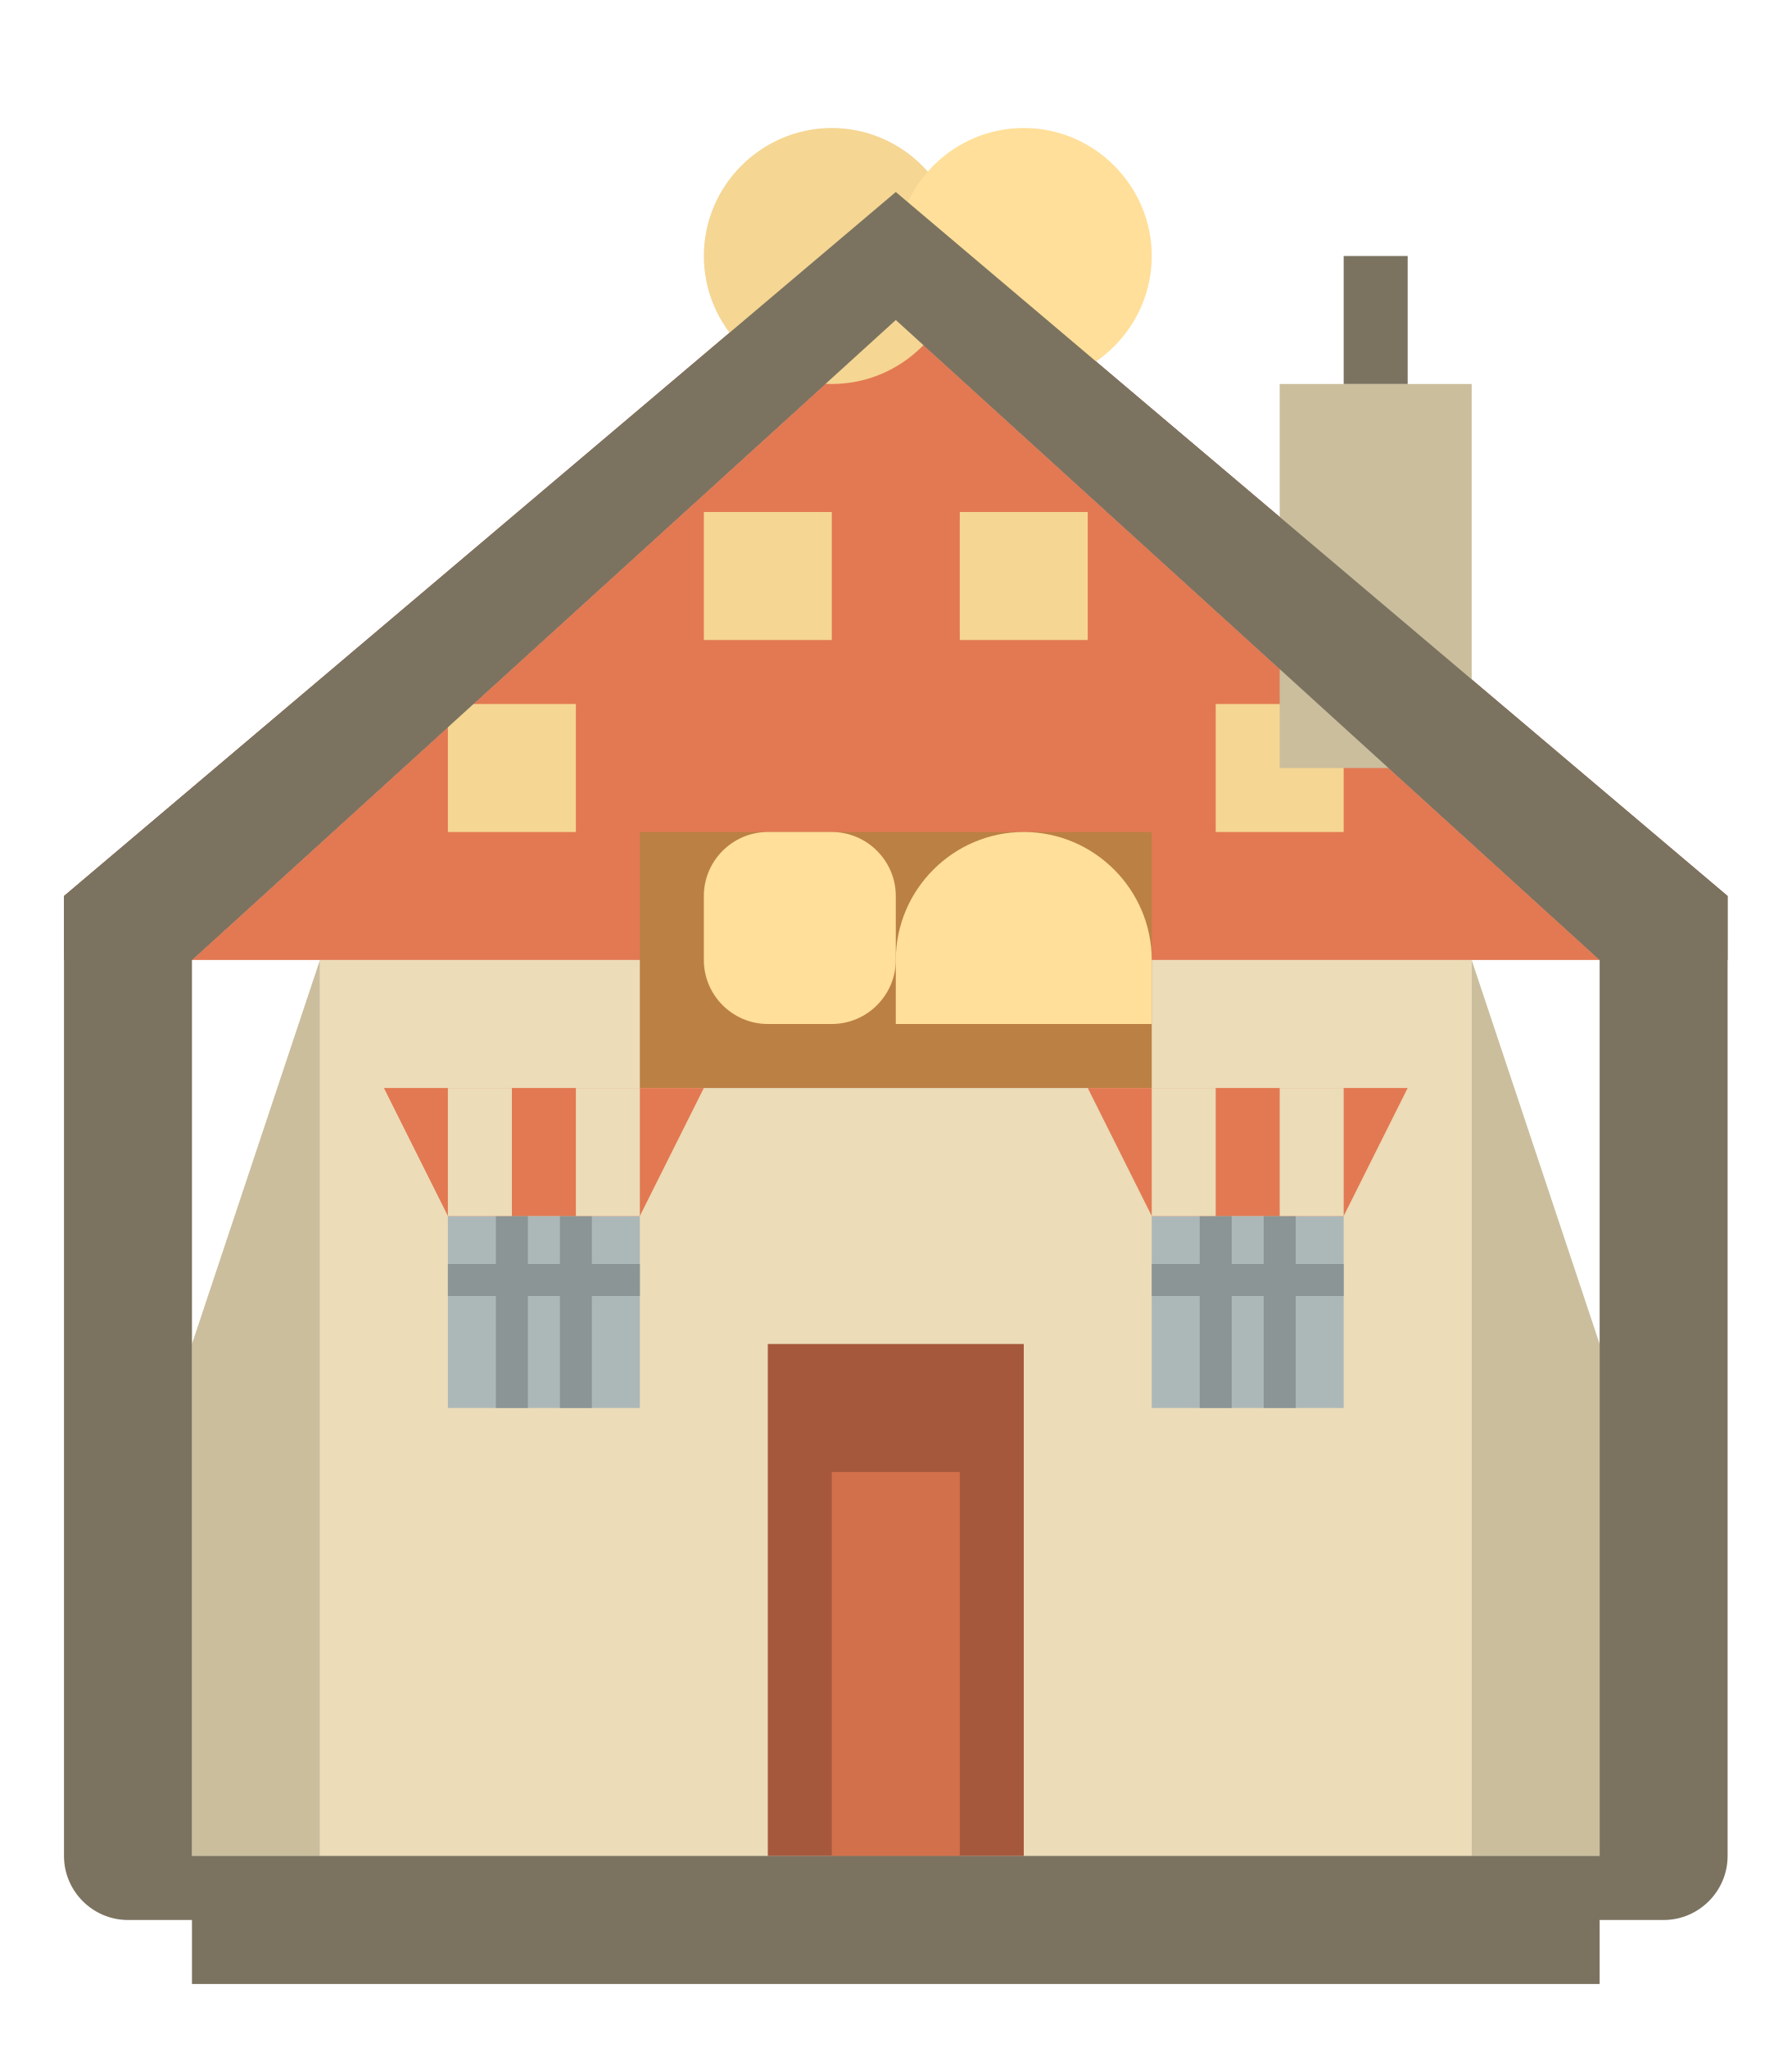
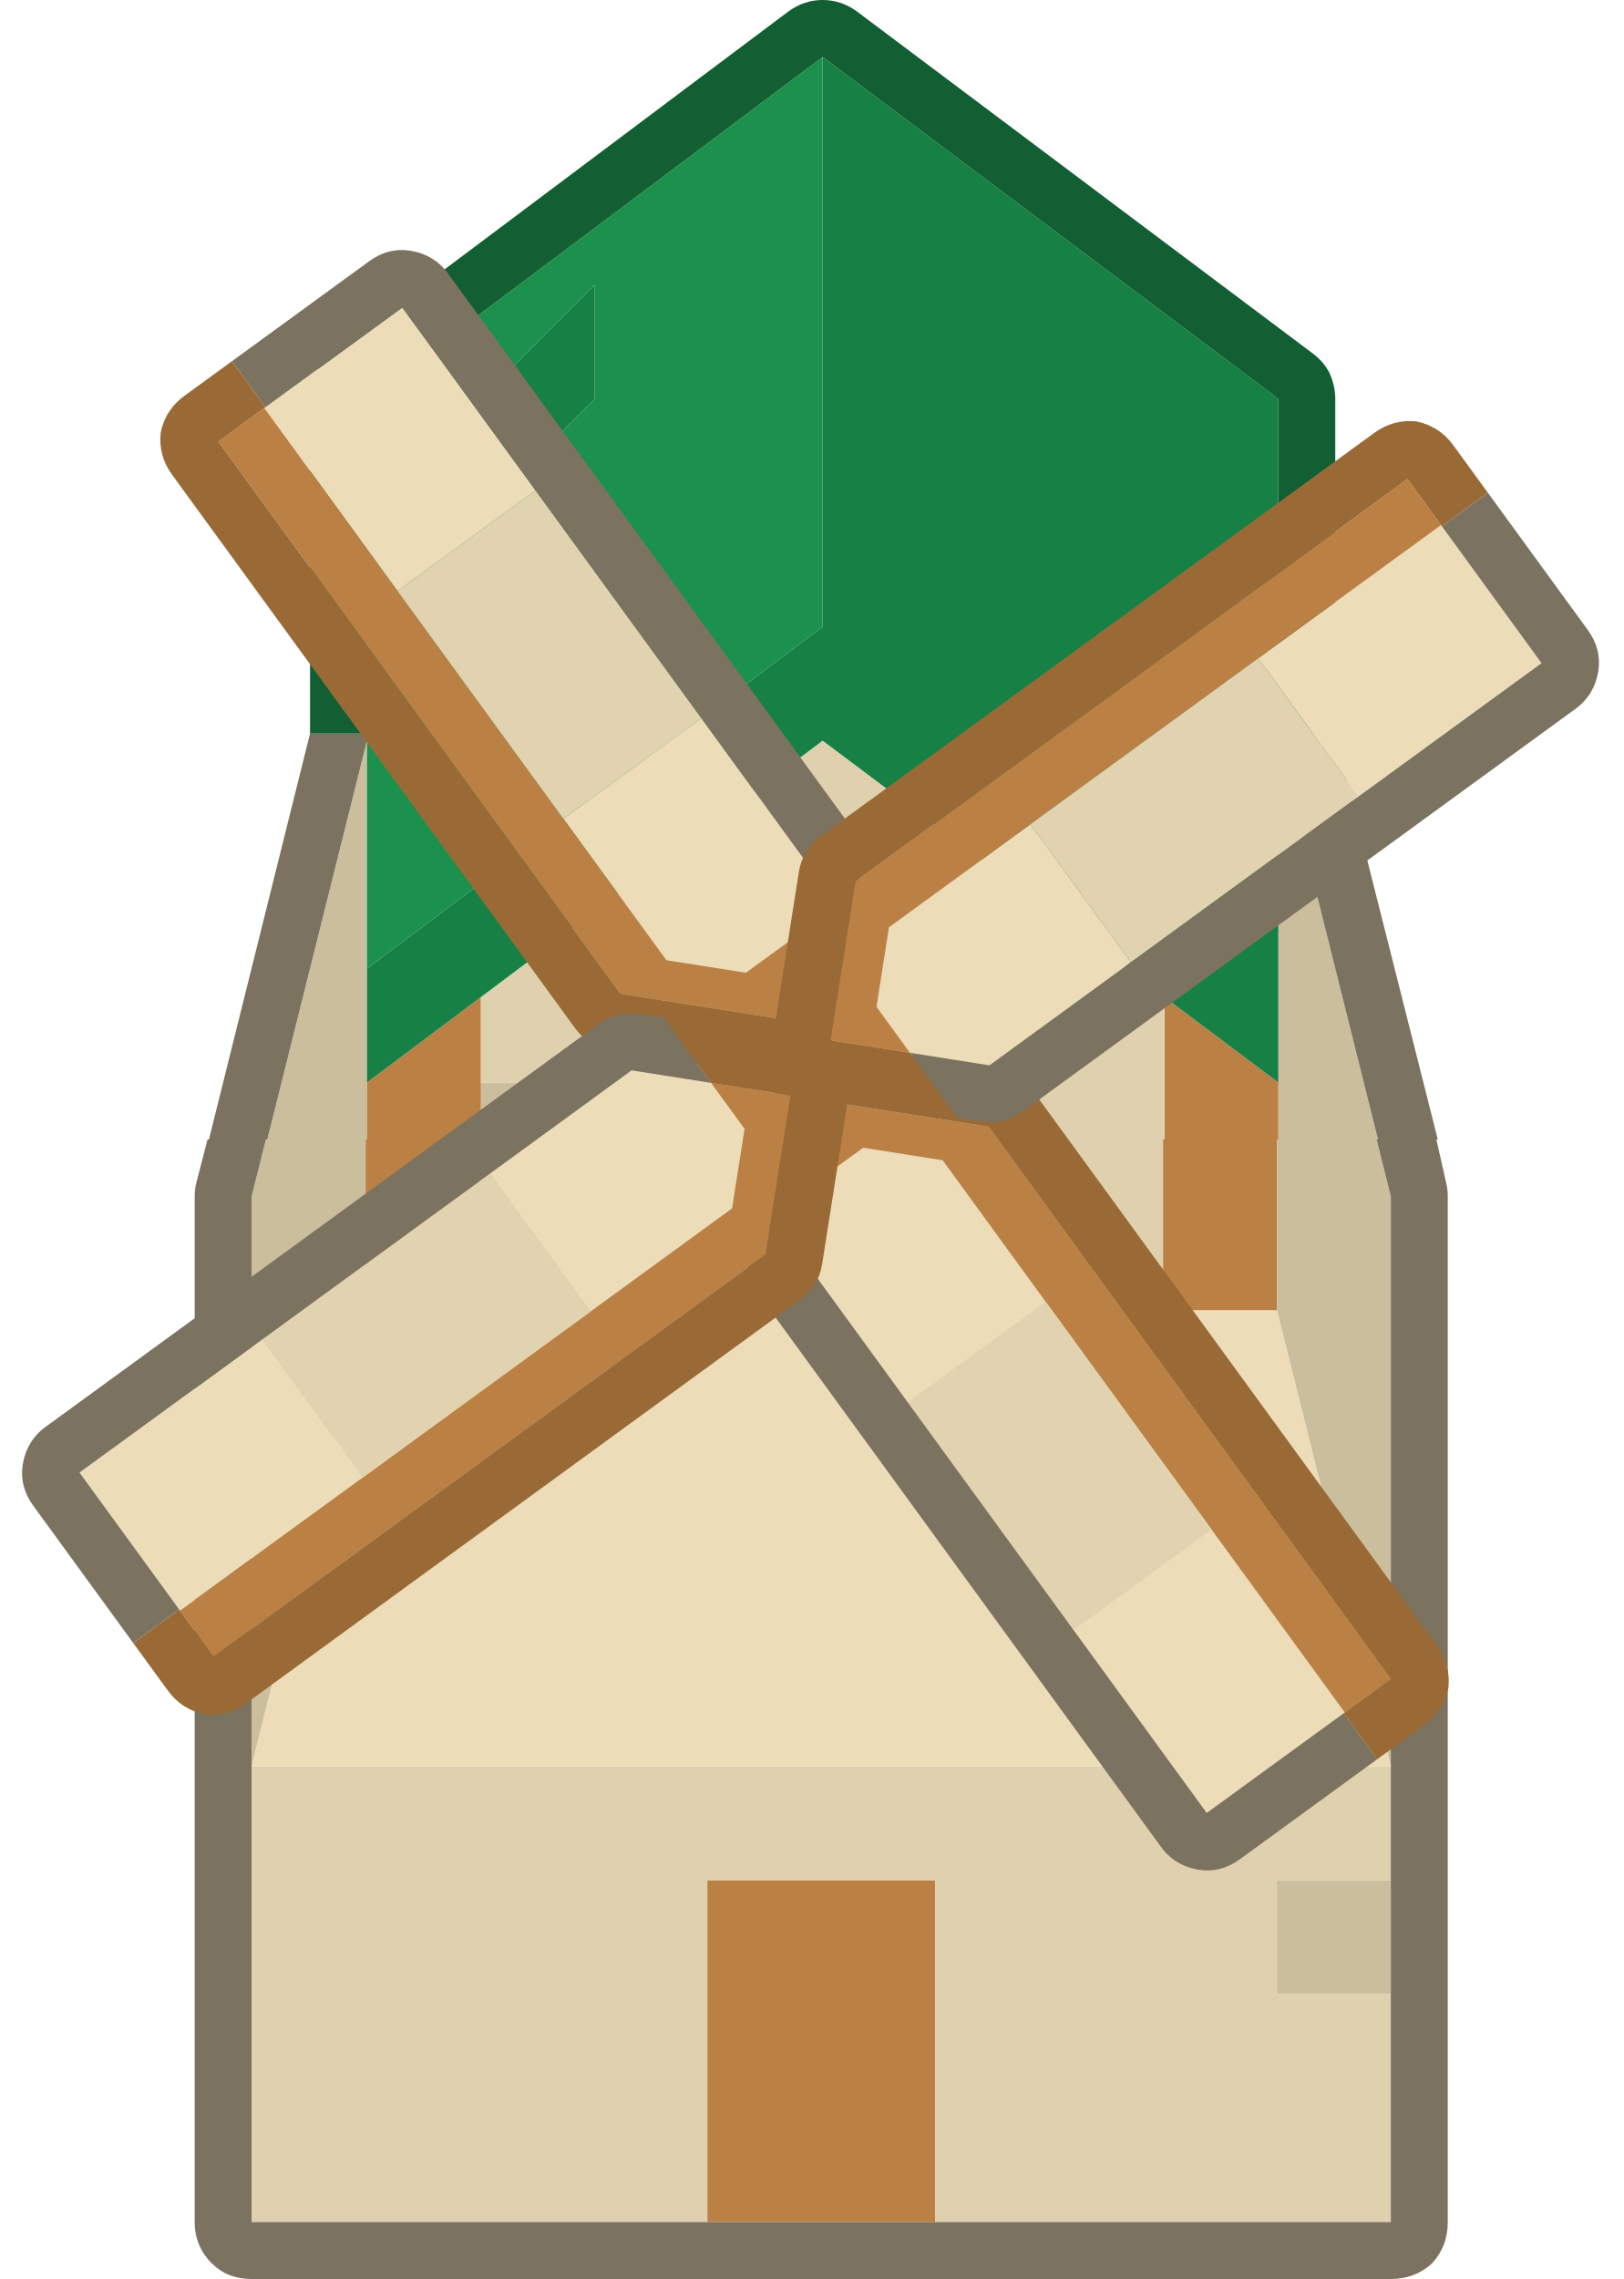
- <svg xmlns="http://www.w3.org/2000/svg" width="56" height="64" viewBox="0 0 56 64" fill="none">
-   <path d="M6 58H50V62H6V58Z" fill="#7B7360" />
-   <path d="M10 30H46V58H10V30Z" fill="#ECDCB8" />
-   <path d="M10 30L6 42V58H10V30Z" fill="#CBBE9D" />
-   <path d="M46 30L50 42V58H46V30Z" fill="#CBBE9D" />
-   <path d="M6 30L28 10L50 30H6Z" fill="#E27952" />
-   <path d="M28 6L2 28V30H6L28 10L50 30H54V28L28 6Z" fill="#A6583C" />
-   <path d="M14 22H18V26H14V22ZM22 16H26V20H22V16ZM30 16H34V20H30V16ZM38 22H42V26H38V22Z" fill="#F5D693" />
-   <path d="M20 26H36V34H20V26Z" fill="#BB8044" />
-   <path d="M22 28C22 26.9 22.9 26 24 26H26C27.1 26 28 26.9 28 28V30C28 31.1 27.1 32 26 32H24C22.9 32 22 31.1 22 30V28Z" fill="#FFDF99" />
-   <path d="M28 30C28 27.8 29.8 26 32 26C34.2 26 36 27.8 36 30V32H28V30Z" fill="#FFDF99" />
-   <path d="M24 42H32V58H24V42Z" fill="#A6583C" />
-   <path d="M26 46H30V58H26V46Z" fill="#D2704C" />
-   <path d="M14 38H20V44H14V38Z" fill="#ACB8B8" />
-   <path d="M36 38H42V44H36V38Z" fill="#ACB8B8" />
-   <path d="M16 38V44" stroke="#8B9595" stroke-width="1" />
-   <path d="M18 38V44" stroke="#8B9595" stroke-width="1" />
-   <path d="M14 40H20" stroke="#8B9595" stroke-width="1" />
-   <path d="M38 38V44" stroke="#8B9595" stroke-width="1" />
-   <path d="M40 38V44" stroke="#8B9595" stroke-width="1" />
-   <path d="M36 40H42" stroke="#8B9595" stroke-width="1" />
-   <path d="M12 34H22L20 38H14L12 34Z" fill="#E27952" />
-   <path d="M34 34H44L42 38H36L34 34Z" fill="#E27952" />
-   <path d="M14 34H16V38H14V34ZM18 34H20V38H18V34ZM36 34H38V38H36V34ZM40 34H42V38H40V34Z" fill="#ECDCB8" />
-   <path d="M40 12H46V24H40V12Z" fill="#CBBE9D" />
-   <path d="M42 8H44V12H42V8Z" fill="#7B7360" />
-   <path d="M22 8C22 5.8 23.8 4 26 4C28.2 4 30 5.8 30 8C30 10.2 28.2 12 26 12C23.8 12 22 10.2 22 8Z" fill="#F5D693" />
-   <path d="M28 8C28 5.8 29.8 4 32 4C34.2 4 36 5.8 36 8C36 10.2 34.2 12 32 12C29.8 12 28 10.2 28 8Z" fill="#FFDF99" />
-   <path d="M28 6L2 28V30V58C2 59.1 2.9 60 4 60H52C53.1 60 54 59.1 54 58V28L28 6ZM6 30L28 10L50 30V58H6V30Z" fill="#7B7360" />
+ <svg xmlns="http://www.w3.org/2000/svg" width="57" height="80" viewBox="0 0 57 80" fill="none">
+   <path d="M44.886 38V40H48.386L44.886 26V38ZM16.886 38V40H20.886V38H16.886ZM12.886 34V26L9.386 40H12.886V38V34Z" fill="#CBBE9D" />
+   <path d="M40.886 40H44.886V38L40.886 35V40ZM12.886 38V40H16.886V38V35L12.886 38Z" fill="#BB8044" />
+   <path d="M44.886 25.75V26L48.386 40H50.486L46.886 25.75H44.886ZM12.886 26V25.75H10.886L7.336 40H9.386L12.886 26Z" fill="#7B7360" />
+   <path d="M20.886 38V40H40.886V35L28.886 26L16.886 35V38H20.886Z" fill="#E0D1AE" />
+   <path d="M28.886 2V22L12.886 34V38L16.886 35L28.886 26L40.886 35L44.886 38V26V25.75V14L28.886 2ZM20.886 14V10L16.886 14V18L20.886 14Z" fill="#178044" />
+   <path d="M28.886 22V2L12.886 14V25.75V26V34L28.886 22ZM20.886 10V14L16.886 18V14L20.886 10Z" fill="#1B914D" />
+   <path d="M46.686 13.1C46.553 12.833 46.353 12.6 46.086 12.4L30.086 0.4C29.72 0.133 29.32 0 28.886 0C28.453 0 28.053 0.133 27.686 0.4L11.686 12.4C11.42 12.6 11.22 12.833 11.086 13.1C10.953 13.4 10.886 13.7 10.886 14V25.75H12.886V14L28.886 2L44.886 14V25.75H46.886V14C46.886 13.7 46.82 13.4 46.686 13.1Z" fill="#115F32" />
+   <path d="M24.836 78H32.836V66H24.836V78ZM12.836 40V46H16.836V42V40H12.836ZM44.836 46V40H40.836V46H44.836Z" fill="#BB8044" />
+   <path d="M16.836 42H20.836V40H16.836V42ZM12.836 40H9.336L8.836 42V62L12.836 46V40ZM48.836 70V66H44.836V70H48.836ZM48.336 40H44.836V46L48.836 62V42L48.336 40Z" fill="#CBBE9D" />
+   <path d="M48.836 70H44.836V66H48.836V62H8.836V78H24.836V66H32.836V78H48.836V70ZM40.836 46V40H20.836V42H16.836V46H40.836Z" fill="#E0D1AE" />
+   <path d="M48.836 62L44.836 46H40.836H16.836H12.836L8.836 62H48.836Z" fill="#ECDCB8" />
+   <path d="M50.436 40H48.336L48.836 42V62V66V70V78H32.836H24.836H8.836V62V42L9.336 40H7.286L6.886 41.55C6.853 41.683 6.836 41.833 6.836 42V78C6.836 78.567 7.036 79.05 7.436 79.45C7.803 79.817 8.27 80 8.836 80H48.836C49.403 80 49.886 79.817 50.286 79.45C50.653 79.05 50.836 78.567 50.836 78V42C50.836 41.833 50.82 41.683 50.786 41.55L50.436 40Z" fill="#7B7360" />
+   <path d="M18.804 17.215L14.128 10.794L9.322 14.294L9.281 14.323L13.958 20.745L18.804 17.215ZM27.807 32.971L28.246 30.179L24.628 25.211L19.782 28.741L23.4 33.708L26.192 34.147L27.807 32.971Z" fill="#ECDCB8" />
+   <path d="M27.807 32.971L26.191 34.147L23.399 33.708L19.782 28.741L13.958 20.745L9.281 14.323L7.666 15.5L21.784 34.885L27.368 35.763L27.807 32.971Z" fill="#BB8044" />
+   <path d="M24.628 25.211L18.804 17.215L13.958 20.745L19.782 28.741L24.628 25.211Z" fill="#E2D3B0" />
+   <path d="M30.109 31.294L27.807 32.971L27.368 35.763L21.784 34.885L7.666 15.5L9.281 14.323L9.322 14.294L8.145 12.679L6.489 13.884C6.038 14.209 5.756 14.641 5.642 15.182C5.584 15.731 5.721 16.23 6.051 16.677L20.169 36.061C20.493 36.512 20.915 36.782 21.436 36.868L27.02 37.746C27.589 37.831 28.097 37.708 28.544 37.378C28.995 37.054 29.255 36.618 29.322 36.07L30.109 31.294Z" fill="#9A6A36" />
+   <path d="M14.405 8.799C13.883 8.722 13.398 8.849 12.951 9.179L8.145 12.679L9.322 14.294L14.128 10.794L18.804 17.215L24.628 25.211L28.246 30.179L27.807 32.971L30.109 31.294L30.2 30.486C30.304 29.944 30.191 29.449 29.861 29.002L15.743 9.617C15.419 9.166 14.973 8.894 14.405 8.799Z" fill="#7B7360" />
+   <path d="M37.696 57.22L42.372 63.642L47.178 60.142L47.219 60.112L42.542 53.691L37.696 57.22ZM28.693 41.465L28.254 44.257L31.872 49.224L36.718 45.695L33.1 40.727L30.309 40.288L28.693 41.465Z" fill="#ECDCB8" />
+   <path d="M28.693 41.465L30.309 40.288L33.1 40.727L36.718 45.695L42.542 53.691L47.219 60.112L48.834 58.935L34.716 39.551L29.132 38.673L28.693 41.465Z" fill="#BB8044" />
+   <path d="M31.872 49.224L37.696 57.22L42.542 53.691L36.718 45.695L31.872 49.224Z" fill="#E2D3B0" />
+   <path d="M26.391 43.141L28.693 41.465L29.132 38.673L34.716 39.551L48.834 58.936L47.219 60.112L47.178 60.142L48.355 61.757L50.011 60.551C50.462 60.227 50.744 59.794 50.858 59.254C50.916 58.704 50.779 58.206 50.449 57.759L36.331 38.374C36.007 37.923 35.585 37.654 35.063 37.567L29.48 36.689C28.911 36.605 28.403 36.728 27.956 37.058C27.505 37.382 27.245 37.818 27.178 38.366L26.391 43.141Z" fill="#9A6A36" />
+   <path d="M42.095 65.636C42.617 65.713 43.102 65.587 43.549 65.257L48.355 61.757L47.178 60.142L42.372 63.642L37.696 57.22L31.872 49.224L28.254 44.257L28.693 41.465L26.391 43.141L26.3 43.95C26.196 44.492 26.309 44.986 26.639 45.433L40.757 64.818C41.081 65.269 41.527 65.542 42.095 65.636Z" fill="#7B7360" />
+   <path d="M47.707 27.955L54.128 23.279L50.628 18.473L50.599 18.433L44.178 23.109L47.707 27.955ZM31.951 36.958L34.743 37.397L39.711 33.779L36.181 28.933L31.214 32.551L30.775 35.343L31.951 36.958Z" fill="#ECDCB8" />
+   <path d="M31.951 36.958L30.775 35.343L31.214 32.551L36.181 28.933L44.178 23.109L50.599 18.433L49.422 16.817L30.037 30.935L29.16 36.519L31.951 36.958Z" fill="#BB8044" />
+   <path d="M39.711 33.779L47.707 27.955L44.178 23.109L36.181 28.933L39.711 33.779Z" fill="#E2D3B0" />
+   <path d="M33.628 39.26L31.952 36.958L29.16 36.519L30.038 30.935L49.422 16.817L50.599 18.433L50.628 18.473L52.244 17.296L51.038 15.641C50.714 15.189 50.281 14.907 49.74 14.793C49.191 14.736 48.693 14.872 48.246 15.202L28.861 29.32C28.41 29.644 28.141 30.067 28.054 30.588L27.176 36.171C27.092 36.74 27.214 37.248 27.544 37.696C27.868 38.147 28.305 38.406 28.852 38.473L33.628 39.26Z" fill="#9A6A36" />
+   <path d="M56.123 23.557C56.2 23.034 56.074 22.549 55.744 22.102L52.244 17.296L50.628 18.473L54.128 23.279L47.707 27.955L39.711 33.779L34.743 37.397L31.952 36.958L33.628 39.26L34.436 39.351C34.978 39.455 35.473 39.342 35.92 39.012L55.305 24.894C55.756 24.57 56.029 24.124 56.123 23.557Z" fill="#7B7360" />
+   <path d="M9.213 47.015L2.792 51.691L6.292 56.497L6.322 56.538L12.743 51.861L9.213 47.015ZM24.969 38.012L22.177 37.573L17.21 41.191L20.739 46.037L25.706 42.42L26.145 39.628L24.969 38.012Z" fill="#ECDCB8" />
+   <path d="M24.969 38.012L26.145 39.628L25.706 42.42L20.739 46.037L12.743 51.861L6.322 56.538L7.498 58.153L26.883 44.035L27.761 38.451L24.969 38.012Z" fill="#BB8044" />
+   <path d="M17.209 41.191L9.213 47.015L12.743 51.861L20.739 46.037L17.209 41.191Z" fill="#E2D3B0" />
+   <path d="M23.292 35.71L24.969 38.012L27.761 38.451L26.883 44.035L7.498 58.153L6.322 56.538L6.292 56.497L4.677 57.674L5.883 59.33C6.207 59.781 6.639 60.063 7.18 60.177C7.729 60.235 8.228 60.099 8.675 59.769L28.059 45.65C28.511 45.326 28.78 44.904 28.867 44.383L29.744 38.799C29.829 38.23 29.706 37.722 29.376 37.275C29.052 36.824 28.616 36.564 28.068 36.497L23.292 35.71Z" fill="#9A6A36" />
+   <path d="M0.797 51.414C0.72 51.936 0.847 52.421 1.177 52.868L4.677 57.674L6.292 56.497L2.792 51.691L9.213 47.015L17.21 41.191L22.177 37.573L24.969 38.012L23.292 35.71L22.484 35.619C21.942 35.515 21.447 35.628 21 35.958L1.616 50.076C1.164 50.4 0.892 50.846 0.797 51.414Z" fill="#7B7360" />
</svg>
